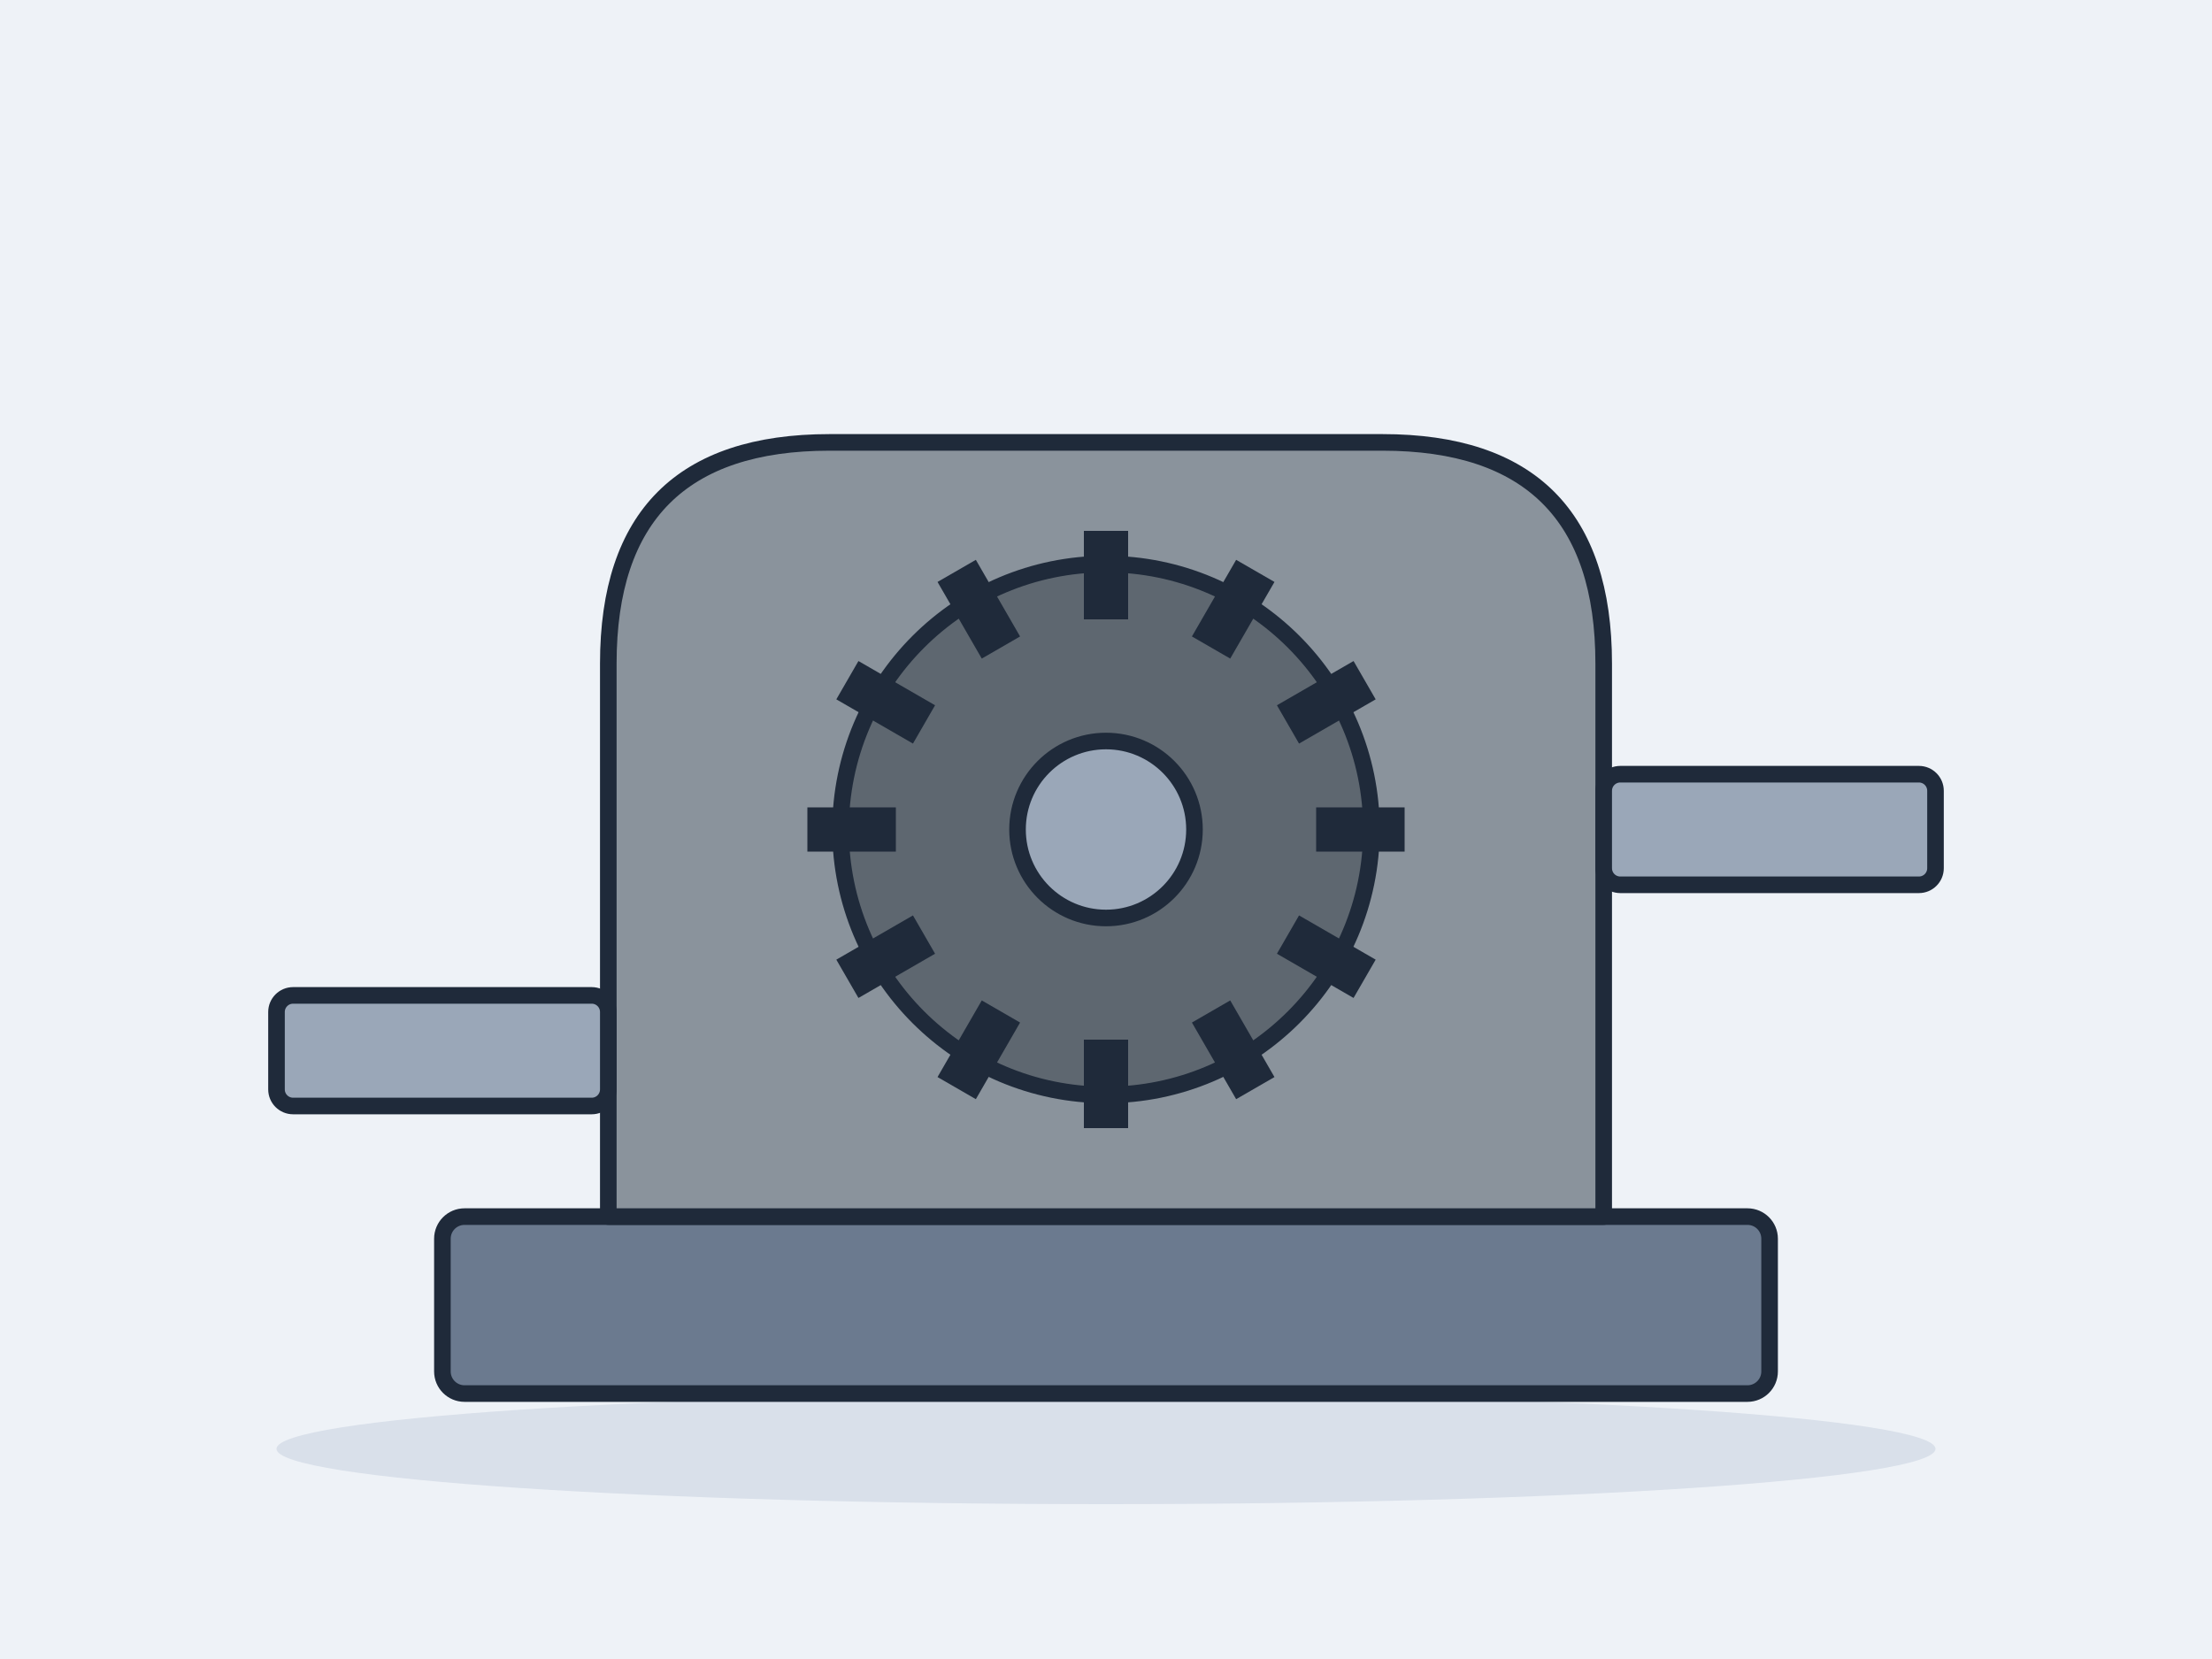
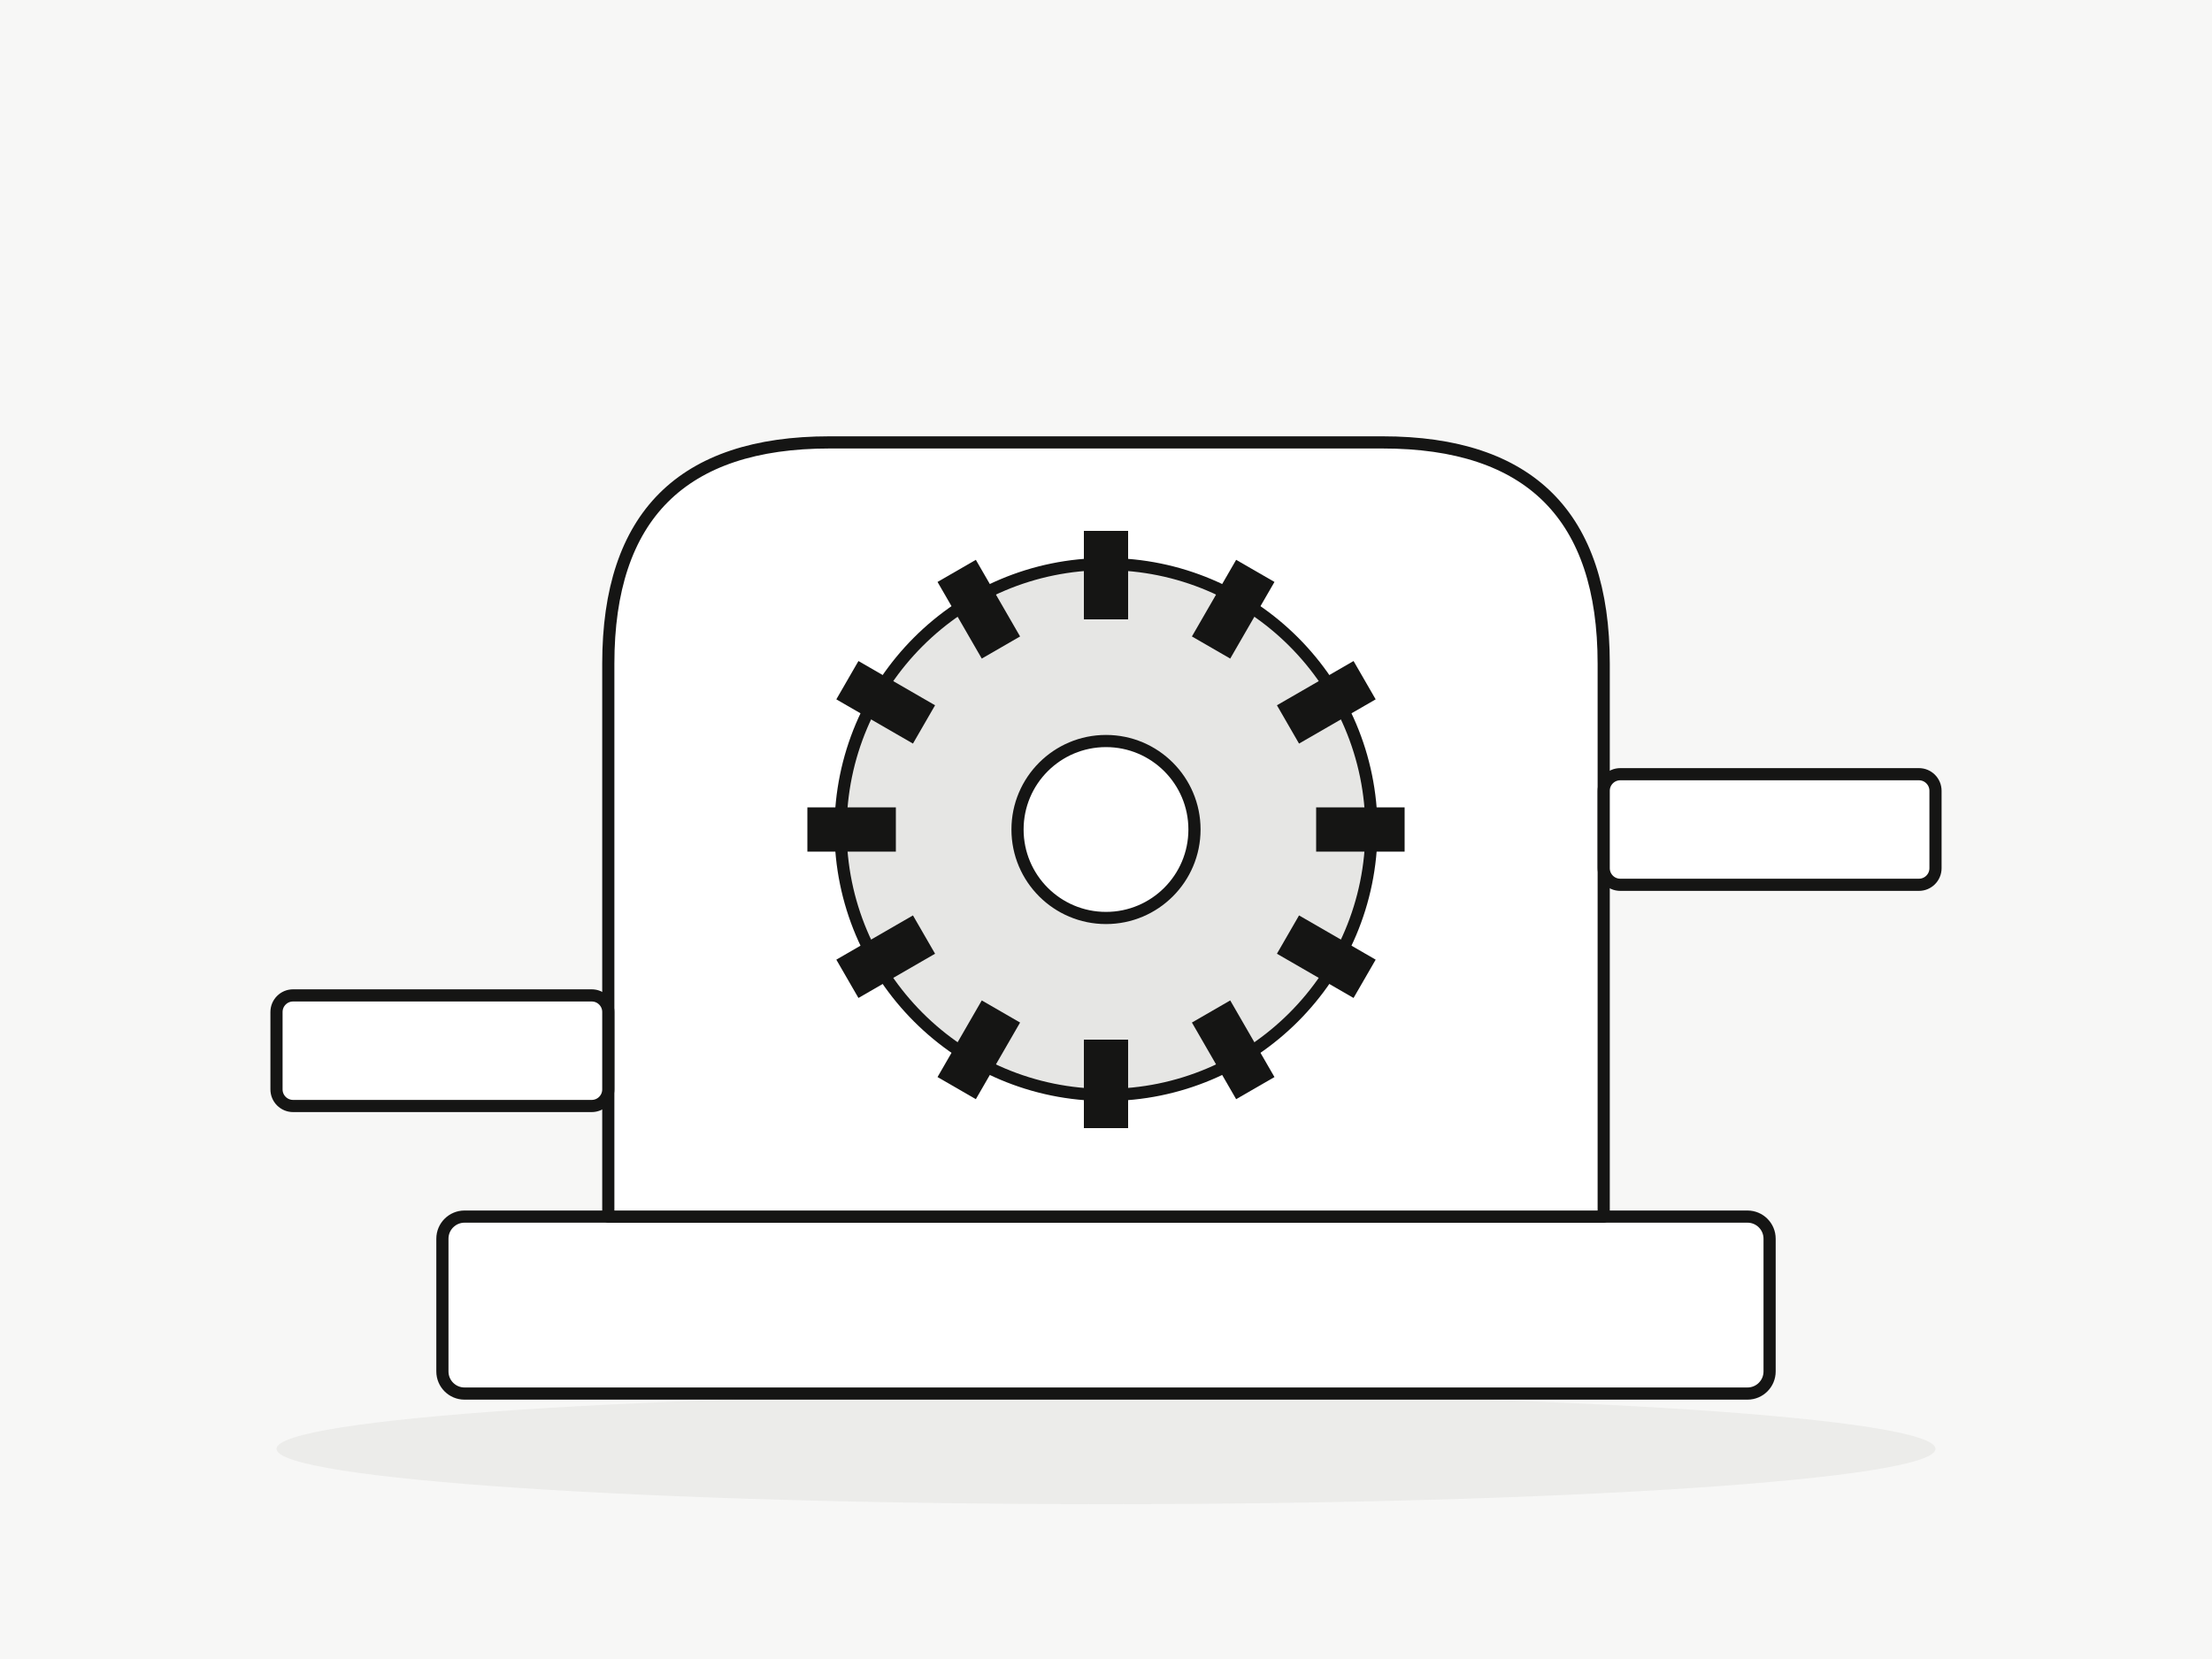
<svg xmlns="http://www.w3.org/2000/svg" viewBox="0 0 400 300">
-   <rect width="400" height="300" fill="#eef2f7" />
-   <ellipse cx="200" cy="262" rx="150" ry="10" fill="#d9e0ea" />
-   <rect x="80" y="220" width="240" height="32" rx="4" fill="#6b7a8f" stroke="#1f2a3a" stroke-width="3" stroke-linejoin="round" />
-   <path d="M110 220 L110 120 Q110 80 150 80 L250 80 Q290 80 290 120 L290 220 Z" fill="#8A939C" stroke="#1f2a3a" stroke-width="3" stroke-linejoin="round" />
-   <circle cx="200" cy="150" r="48" fill="#5E6770" stroke="#1f2a3a" stroke-width="3" stroke-linejoin="round" />
-   <rect x="196" y="96" width="8" height="16" fill="#1f2a3a" transform="rotate(0 200 150)" />
-   <rect x="196" y="96" width="8" height="16" fill="#1f2a3a" transform="rotate(30 200 150)" />
-   <rect x="196" y="96" width="8" height="16" fill="#1f2a3a" transform="rotate(60 200 150)" />
-   <rect x="196" y="96" width="8" height="16" fill="#1f2a3a" transform="rotate(90 200 150)" />
-   <rect x="196" y="96" width="8" height="16" fill="#1f2a3a" transform="rotate(120 200 150)" />
-   <rect x="196" y="96" width="8" height="16" fill="#1f2a3a" transform="rotate(150 200 150)" />
-   <rect x="196" y="96" width="8" height="16" fill="#1f2a3a" transform="rotate(180 200 150)" />
-   <rect x="196" y="96" width="8" height="16" fill="#1f2a3a" transform="rotate(210 200 150)" />
-   <rect x="196" y="96" width="8" height="16" fill="#1f2a3a" transform="rotate(240 200 150)" />
-   <rect x="196" y="96" width="8" height="16" fill="#1f2a3a" transform="rotate(270 200 150)" />
-   <rect x="196" y="96" width="8" height="16" fill="#1f2a3a" transform="rotate(300 200 150)" />
-   <rect x="196" y="96" width="8" height="16" fill="#1f2a3a" transform="rotate(330 200 150)" />
-   <circle cx="200" cy="150" r="16" fill="#9aa7b8" stroke="#1f2a3a" stroke-width="3" stroke-linejoin="round" />
-   <rect x="290" y="140" width="60" height="20" rx="3" fill="#9aa7b8" stroke="#1f2a3a" stroke-width="3" stroke-linejoin="round" />
-   <rect x="50" y="180" width="60" height="20" rx="3" fill="#9aa7b8" stroke="#1f2a3a" stroke-width="3" stroke-linejoin="round" />
+   <rect width="400" height="300" fill="#F7F7F6" />
+   <ellipse cx="200" cy="262" rx="150" ry="10" fill="#ECECEA" />
+   <rect x="80" y="220" width="240" height="32" rx="4" fill="#FFFFFF" stroke="#151514" stroke-width="2.2" stroke-linejoin="round" />
+   <path d="M110 220 L110 120 Q110 80 150 80 L250 80 Q290 80 290 120 L290 220 Z" fill="#FFFFFF" stroke="#151514" stroke-width="2.2" stroke-linejoin="round" />
+   <circle cx="200" cy="150" r="48" fill="#E6E6E4" stroke="#151514" stroke-width="2.2" stroke-linejoin="round" />
+   <rect x="196" y="96" width="8" height="16" fill="#151514" transform="rotate(0 200 150)" />
+   <rect x="196" y="96" width="8" height="16" fill="#151514" transform="rotate(30 200 150)" />
+   <rect x="196" y="96" width="8" height="16" fill="#151514" transform="rotate(60 200 150)" />
+   <rect x="196" y="96" width="8" height="16" fill="#151514" transform="rotate(90 200 150)" />
+   <rect x="196" y="96" width="8" height="16" fill="#151514" transform="rotate(120 200 150)" />
+   <rect x="196" y="96" width="8" height="16" fill="#151514" transform="rotate(150 200 150)" />
+   <rect x="196" y="96" width="8" height="16" fill="#151514" transform="rotate(180 200 150)" />
+   <rect x="196" y="96" width="8" height="16" fill="#151514" transform="rotate(210 200 150)" />
+   <rect x="196" y="96" width="8" height="16" fill="#151514" transform="rotate(240 200 150)" />
+   <rect x="196" y="96" width="8" height="16" fill="#151514" transform="rotate(270 200 150)" />
+   <rect x="196" y="96" width="8" height="16" fill="#151514" transform="rotate(300 200 150)" />
+   <rect x="196" y="96" width="8" height="16" fill="#151514" transform="rotate(330 200 150)" />
+   <circle cx="200" cy="150" r="16" fill="#FFFFFF" stroke="#151514" stroke-width="2.2" stroke-linejoin="round" />
+   <rect x="290" y="140" width="60" height="20" rx="3" fill="#FFFFFF" stroke="#151514" stroke-width="2.2" stroke-linejoin="round" />
+   <rect x="50" y="180" width="60" height="20" rx="3" fill="#FFFFFF" stroke="#151514" stroke-width="2.2" stroke-linejoin="round" />
</svg>
